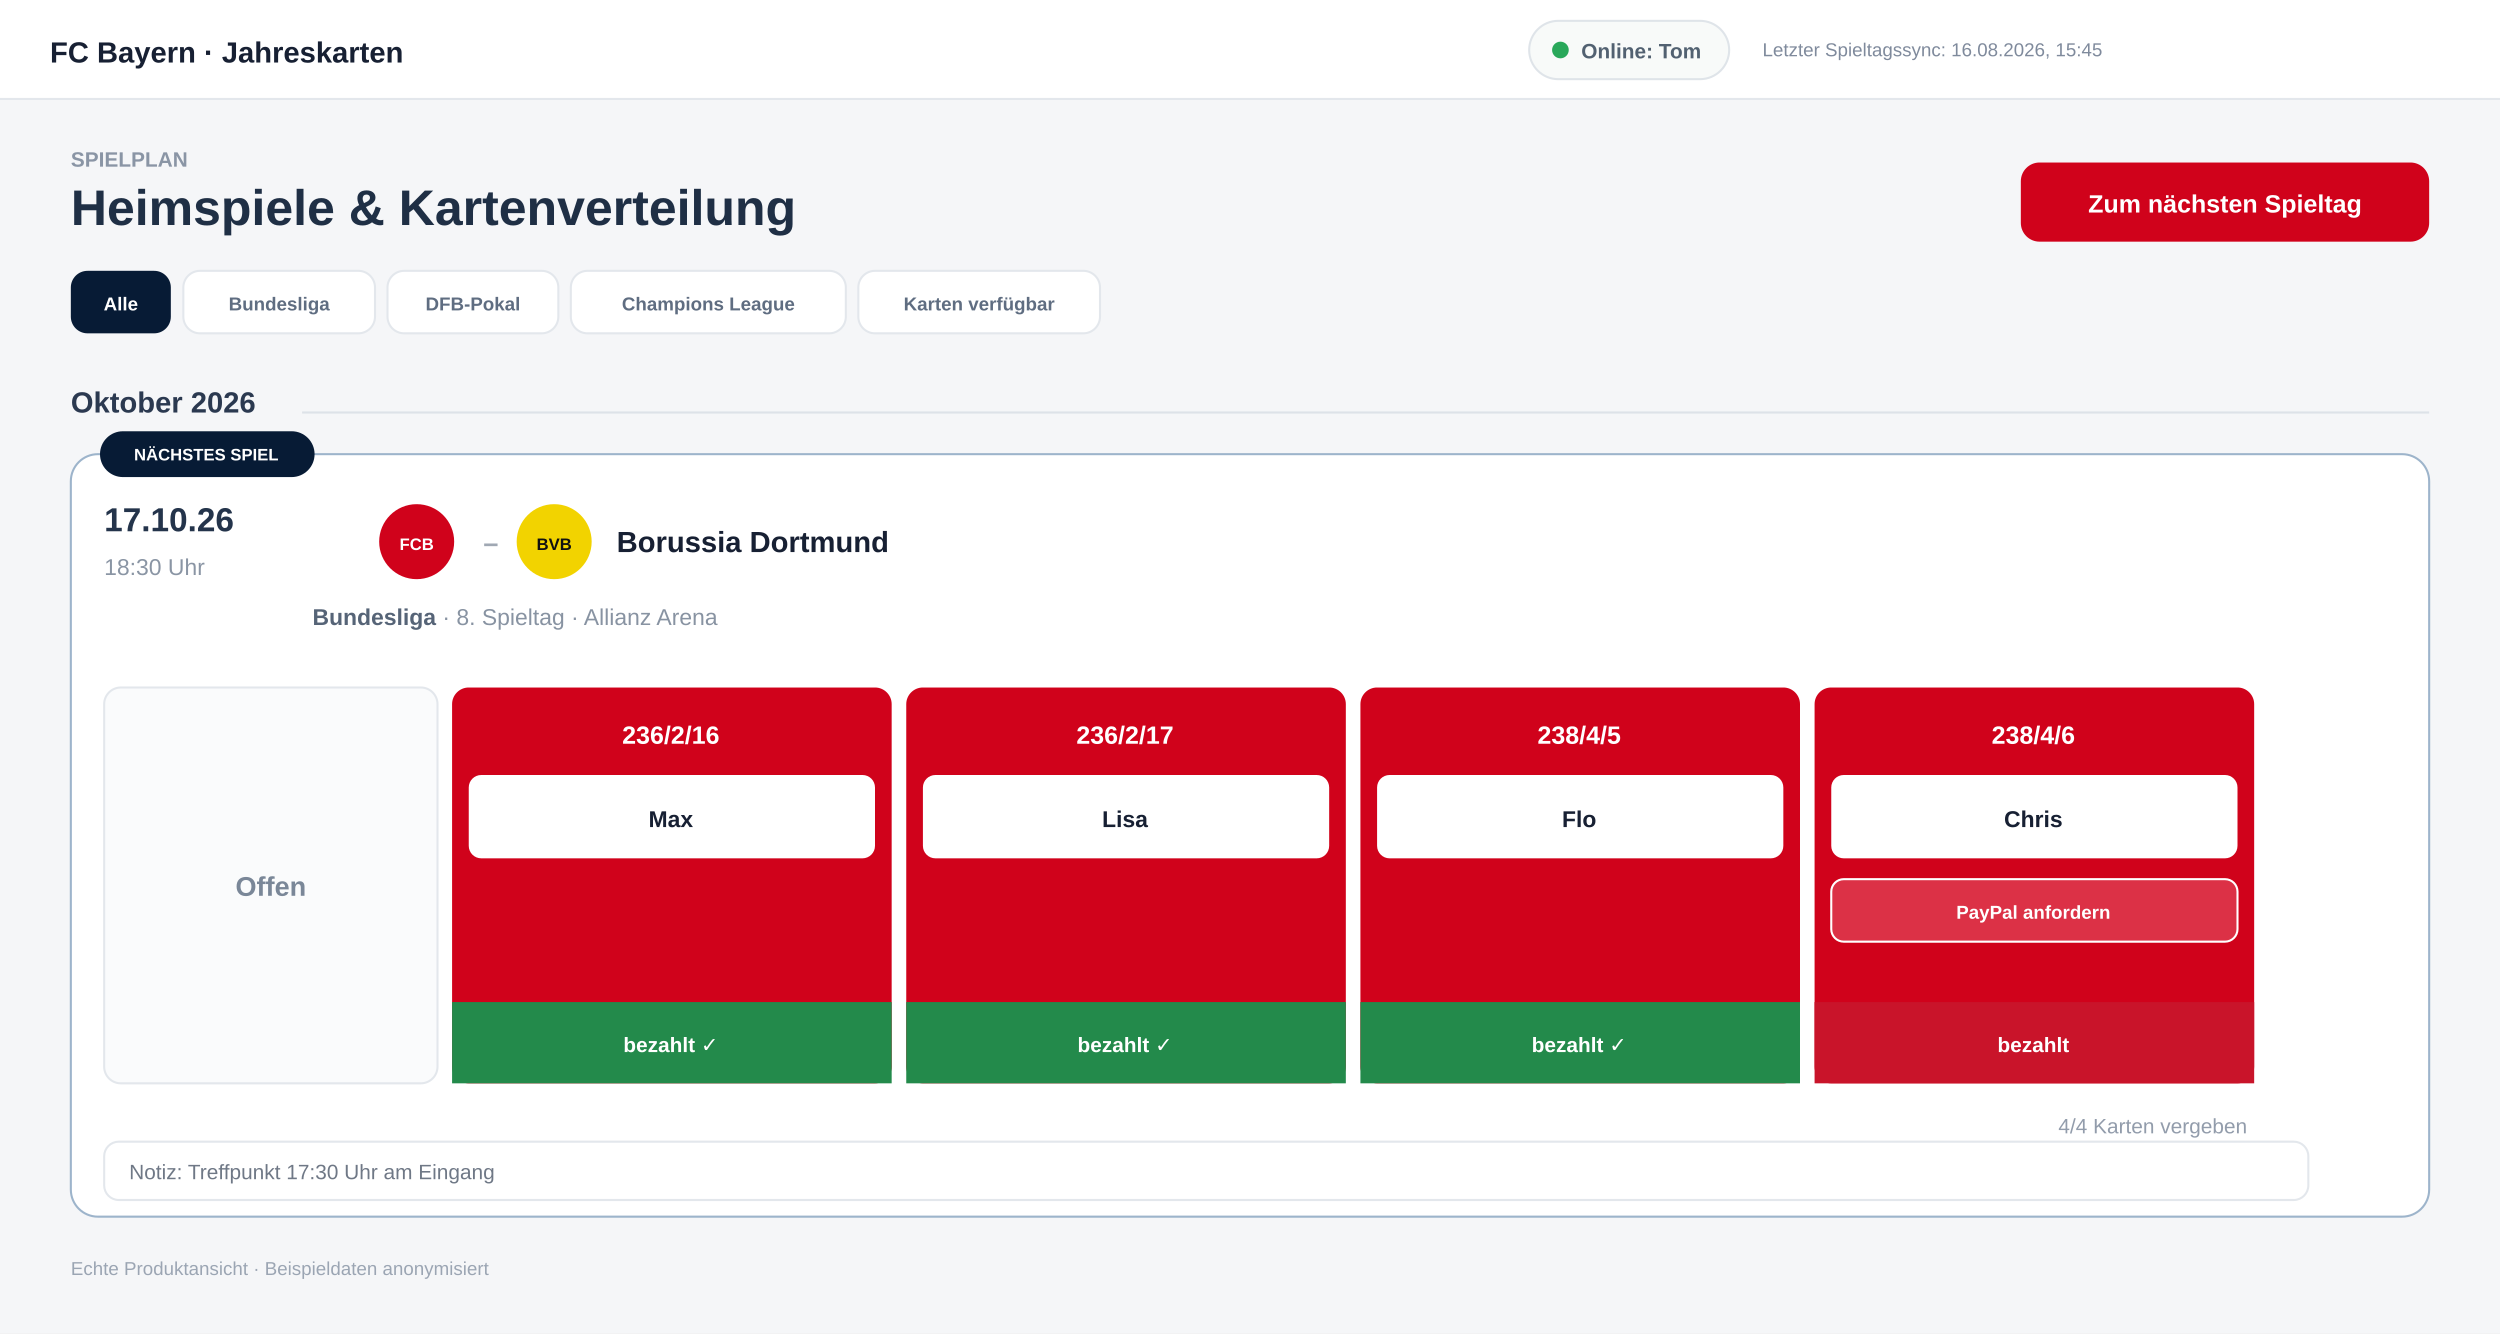
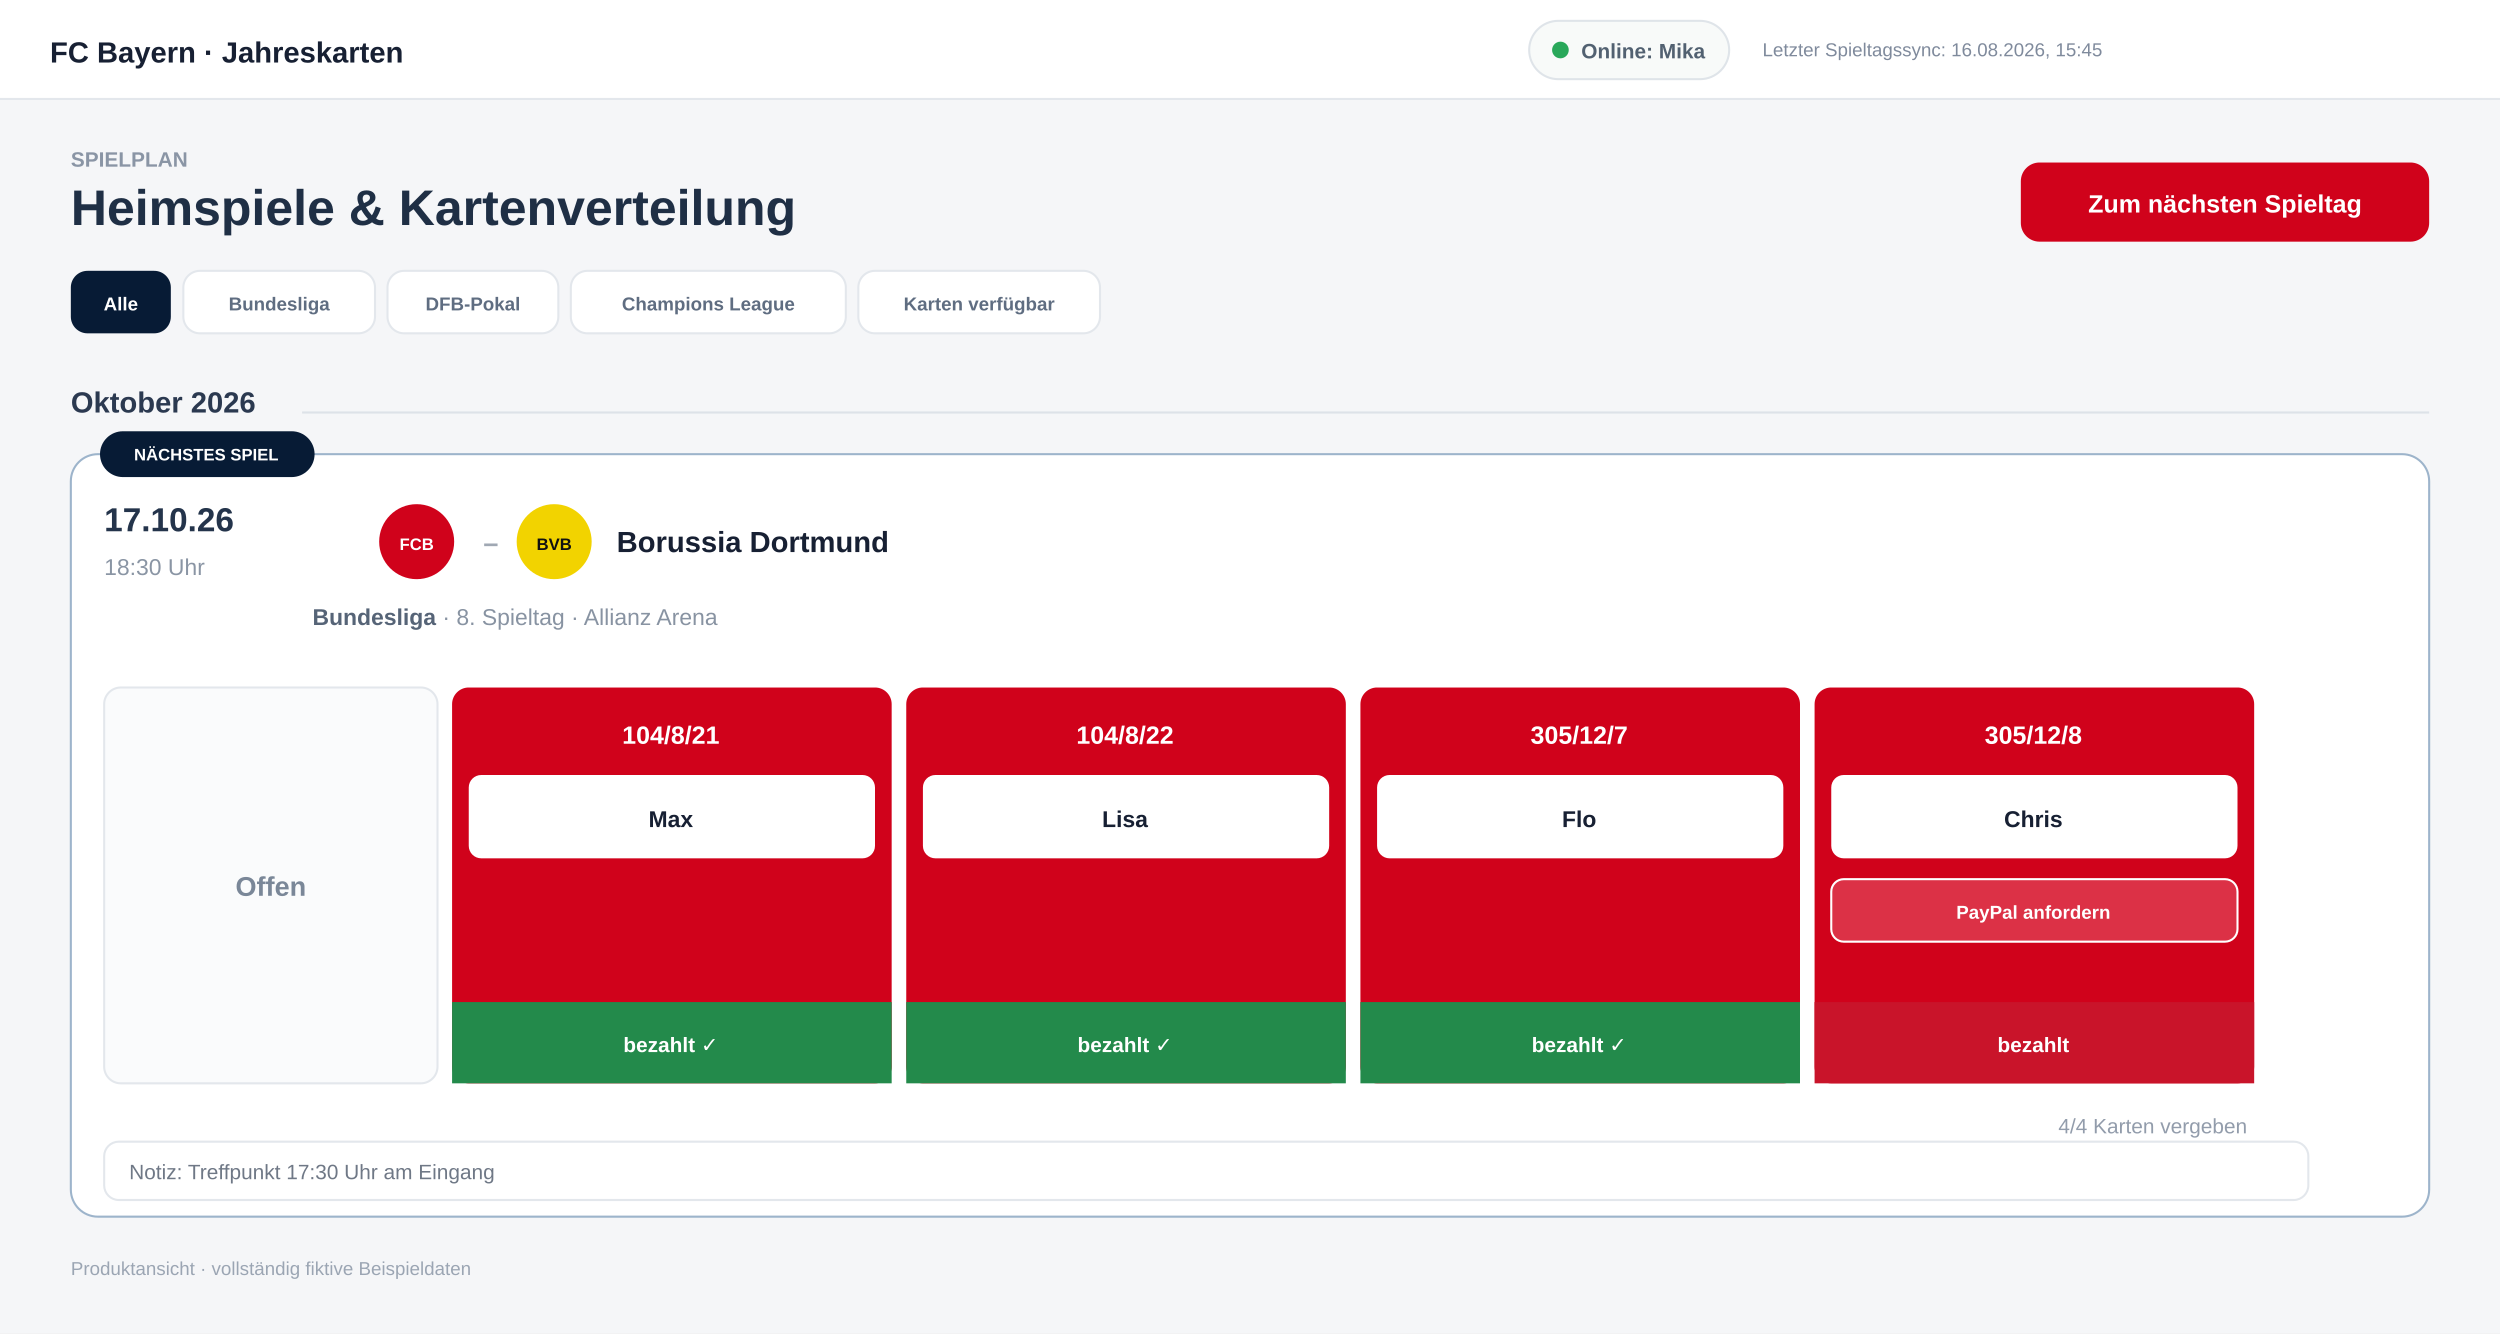
<svg xmlns="http://www.w3.org/2000/svg" width="1200" height="640" viewBox="0 0 1200 640">
  <rect width="1200" height="640" fill="#f5f6f8" />
  <rect width="1200" height="48" fill="#fff" />
  <path d="M0 47.5h1200" stroke="#e3e7ec" />
  <g font-family="Arial,sans-serif">
    <text x="24" y="30" font-size="14" font-weight="700" fill="#172033">FC Bayern · Jahreskarten</text>
    <rect x="734" y="10" width="96" height="28" rx="14" fill="#f8faf9" stroke="#dfe4e9" />
    <circle cx="749" cy="24" r="4" fill="#29a85a" />
-     <text x="759" y="28" font-size="10" font-weight="700" fill="#526171">Online: Tom</text>
+     <text x="759" y="28" font-size="10" font-weight="700" fill="#526171">Online: Mika</text>
    <text x="846" y="27" font-size="9" fill="#7f8a9c">Letzter Spieltagssync: 16.08.2026, 15:45</text>
    <text x="34" y="80" font-size="10" font-weight="700" fill="#8a95a5">SPIELPLAN</text>
    <text x="34" y="108" font-size="24" font-weight="700" fill="#1f2f45">Heimspiele &amp; Kartenverteilung</text>
    <rect x="970" y="78" width="196" height="38" rx="9" fill="#d0021b" />
    <text x="1068" y="102" font-size="12" text-anchor="middle" font-weight="700" fill="#fff">Zum nächsten Spieltag</text>
    <g font-size="9" font-weight="700">
      <rect x="34" y="130" width="48" height="30" rx="8" fill="#071b35" />
      <text x="58" y="149" text-anchor="middle" fill="#fff">Alle</text>
      <rect x="88" y="130" width="92" height="30" rx="8" fill="#fff" stroke="#e3e7ec" />
      <text x="134" y="149" text-anchor="middle" fill="#5f6d81">Bundesliga</text>
      <rect x="186" y="130" width="82" height="30" rx="8" fill="#fff" stroke="#e3e7ec" />
      <text x="227" y="149" text-anchor="middle" fill="#5f6d81">DFB-Pokal</text>
      <rect x="274" y="130" width="132" height="30" rx="8" fill="#fff" stroke="#e3e7ec" />
      <text x="340" y="149" text-anchor="middle" fill="#5f6d81">Champions League</text>
      <rect x="412" y="130" width="116" height="30" rx="8" fill="#fff" stroke="#e3e7ec" />
      <text x="470" y="149" text-anchor="middle" fill="#5f6d81">Karten verfügbar</text>
    </g>
    <text x="34" y="198" font-size="14" font-weight="700" fill="#2b3950">Oktober 2026</text>
    <path d="M145 198h1021" stroke="#dde2e8" />
    <rect x="34" y="218" width="1132" height="366" rx="13" fill="#fff" stroke="#9db4cb" />
    <rect x="48" y="207" width="103" height="22" rx="11" fill="#071b35" />
    <text x="99" y="221" font-size="8" text-anchor="middle" font-weight="700" fill="#fff">NÄCHSTES SPIEL</text>
    <text x="50" y="255" font-size="16" font-weight="700" fill="#24344b">17.10.26</text>
    <text x="50" y="276" font-size="11" fill="#8a95a4">18:30 Uhr</text>
    <circle cx="200" cy="260" r="18" fill="#d0021b" />
    <text x="200" y="264" font-size="8" text-anchor="middle" font-weight="700" fill="#fff">FCB</text>
    <text x="232" y="265" font-size="13" font-weight="700" fill="#a0a8b3">–</text>
    <circle cx="266" cy="260" r="18" fill="#f2d300" />
    <text x="266" y="264" font-size="8" text-anchor="middle" font-weight="700" fill="#111">BVB</text>
    <text x="296" y="265" font-size="14" font-weight="700" fill="#172033">Borussia Dortmund</text>
    <text x="150" y="300" font-size="11" fill="#8893a2">
      <tspan font-weight="700" fill="#566477">Bundesliga</tspan> · 8. Spieltag · Allianz Arena</text>
  </g>
  <g font-family="Arial,sans-serif">
    <rect x="50" y="330" width="160" height="190" rx="8" fill="#fafbfc" stroke="#e3e7ec" />
    <text x="130" y="430" font-size="13" text-anchor="middle" font-weight="700" fill="#7a8798">Offen</text>
    <g>
      <rect x="217" y="330" width="211" height="190" rx="8" fill="#d0021b" />
-       <text x="322" y="357" font-size="12" text-anchor="middle" font-weight="700" fill="#fff">236/2/16</text>
+       <text x="322" y="357" font-size="12" text-anchor="middle" font-weight="700" fill="#fff">104/8/21</text>
      <rect x="225" y="372" width="195" height="40" rx="6" fill="#fff" />
      <text x="322" y="397" font-size="11" text-anchor="middle" font-weight="700" fill="#172033">Max</text>
      <rect x="217" y="481" width="211" height="39" fill="#238a4b" />
      <text x="322" y="505" font-size="10" text-anchor="middle" font-weight="700" fill="#fff">bezahlt ✓</text>
    </g>
    <g>
      <rect x="435" y="330" width="211" height="190" rx="8" fill="#d0021b" />
-       <text x="540" y="357" font-size="12" text-anchor="middle" font-weight="700" fill="#fff">236/2/17</text>
+       <text x="540" y="357" font-size="12" text-anchor="middle" font-weight="700" fill="#fff">104/8/22</text>
      <rect x="443" y="372" width="195" height="40" rx="6" fill="#fff" />
      <text x="540" y="397" font-size="11" text-anchor="middle" font-weight="700" fill="#172033">Lisa</text>
      <rect x="435" y="481" width="211" height="39" fill="#238a4b" />
      <text x="540" y="505" font-size="10" text-anchor="middle" font-weight="700" fill="#fff">bezahlt ✓</text>
    </g>
    <g>
      <rect x="653" y="330" width="211" height="190" rx="8" fill="#d0021b" />
-       <text x="758" y="357" font-size="12" text-anchor="middle" font-weight="700" fill="#fff">238/4/5</text>
+       <text x="758" y="357" font-size="12" text-anchor="middle" font-weight="700" fill="#fff">305/12/7</text>
      <rect x="661" y="372" width="195" height="40" rx="6" fill="#fff" />
      <text x="758" y="397" font-size="11" text-anchor="middle" font-weight="700" fill="#172033">Flo</text>
      <rect x="653" y="481" width="211" height="39" fill="#238a4b" />
      <text x="758" y="505" font-size="10" text-anchor="middle" font-weight="700" fill="#fff">bezahlt ✓</text>
    </g>
    <g>
      <rect x="871" y="330" width="211" height="190" rx="8" fill="#d0021b" />
-       <text x="976" y="357" font-size="12" text-anchor="middle" font-weight="700" fill="#fff">238/4/6</text>
+       <text x="976" y="357" font-size="12" text-anchor="middle" font-weight="700" fill="#fff">305/12/8</text>
      <rect x="879" y="372" width="195" height="40" rx="6" fill="#fff" />
      <text x="976" y="397" font-size="11" text-anchor="middle" font-weight="700" fill="#172033">Chris</text>
      <rect x="879" y="422" width="195" height="30" rx="6" fill="#dc3146" stroke="#fff" />
      <text x="976" y="441" font-size="9" text-anchor="middle" font-weight="700" fill="#fff">PayPal anfordern</text>
      <rect x="871" y="481" width="211" height="39" fill="#c9142a" />
      <text x="976" y="505" font-size="10" text-anchor="middle" font-weight="700" fill="#fff">bezahlt</text>
    </g>
    <text x="988" y="544" font-size="10" fill="#929cab">4/4 Karten vergeben</text>
    <rect x="50" y="548" width="1058" height="28" rx="7" fill="#fff" stroke="#e3e7ec" />
    <text x="62" y="566" font-size="10" fill="#6f7886">Notiz: Treffpunkt 17:30 Uhr am Eingang</text>
-     <text x="34" y="612" font-size="9" fill="#9ba5b3">Echte Produktansicht · Beispieldaten anonymisiert</text>
+     <text x="34" y="612" font-size="9" fill="#9ba5b3">Produktansicht · vollständig fiktive Beispieldaten</text>
  </g>
</svg>
